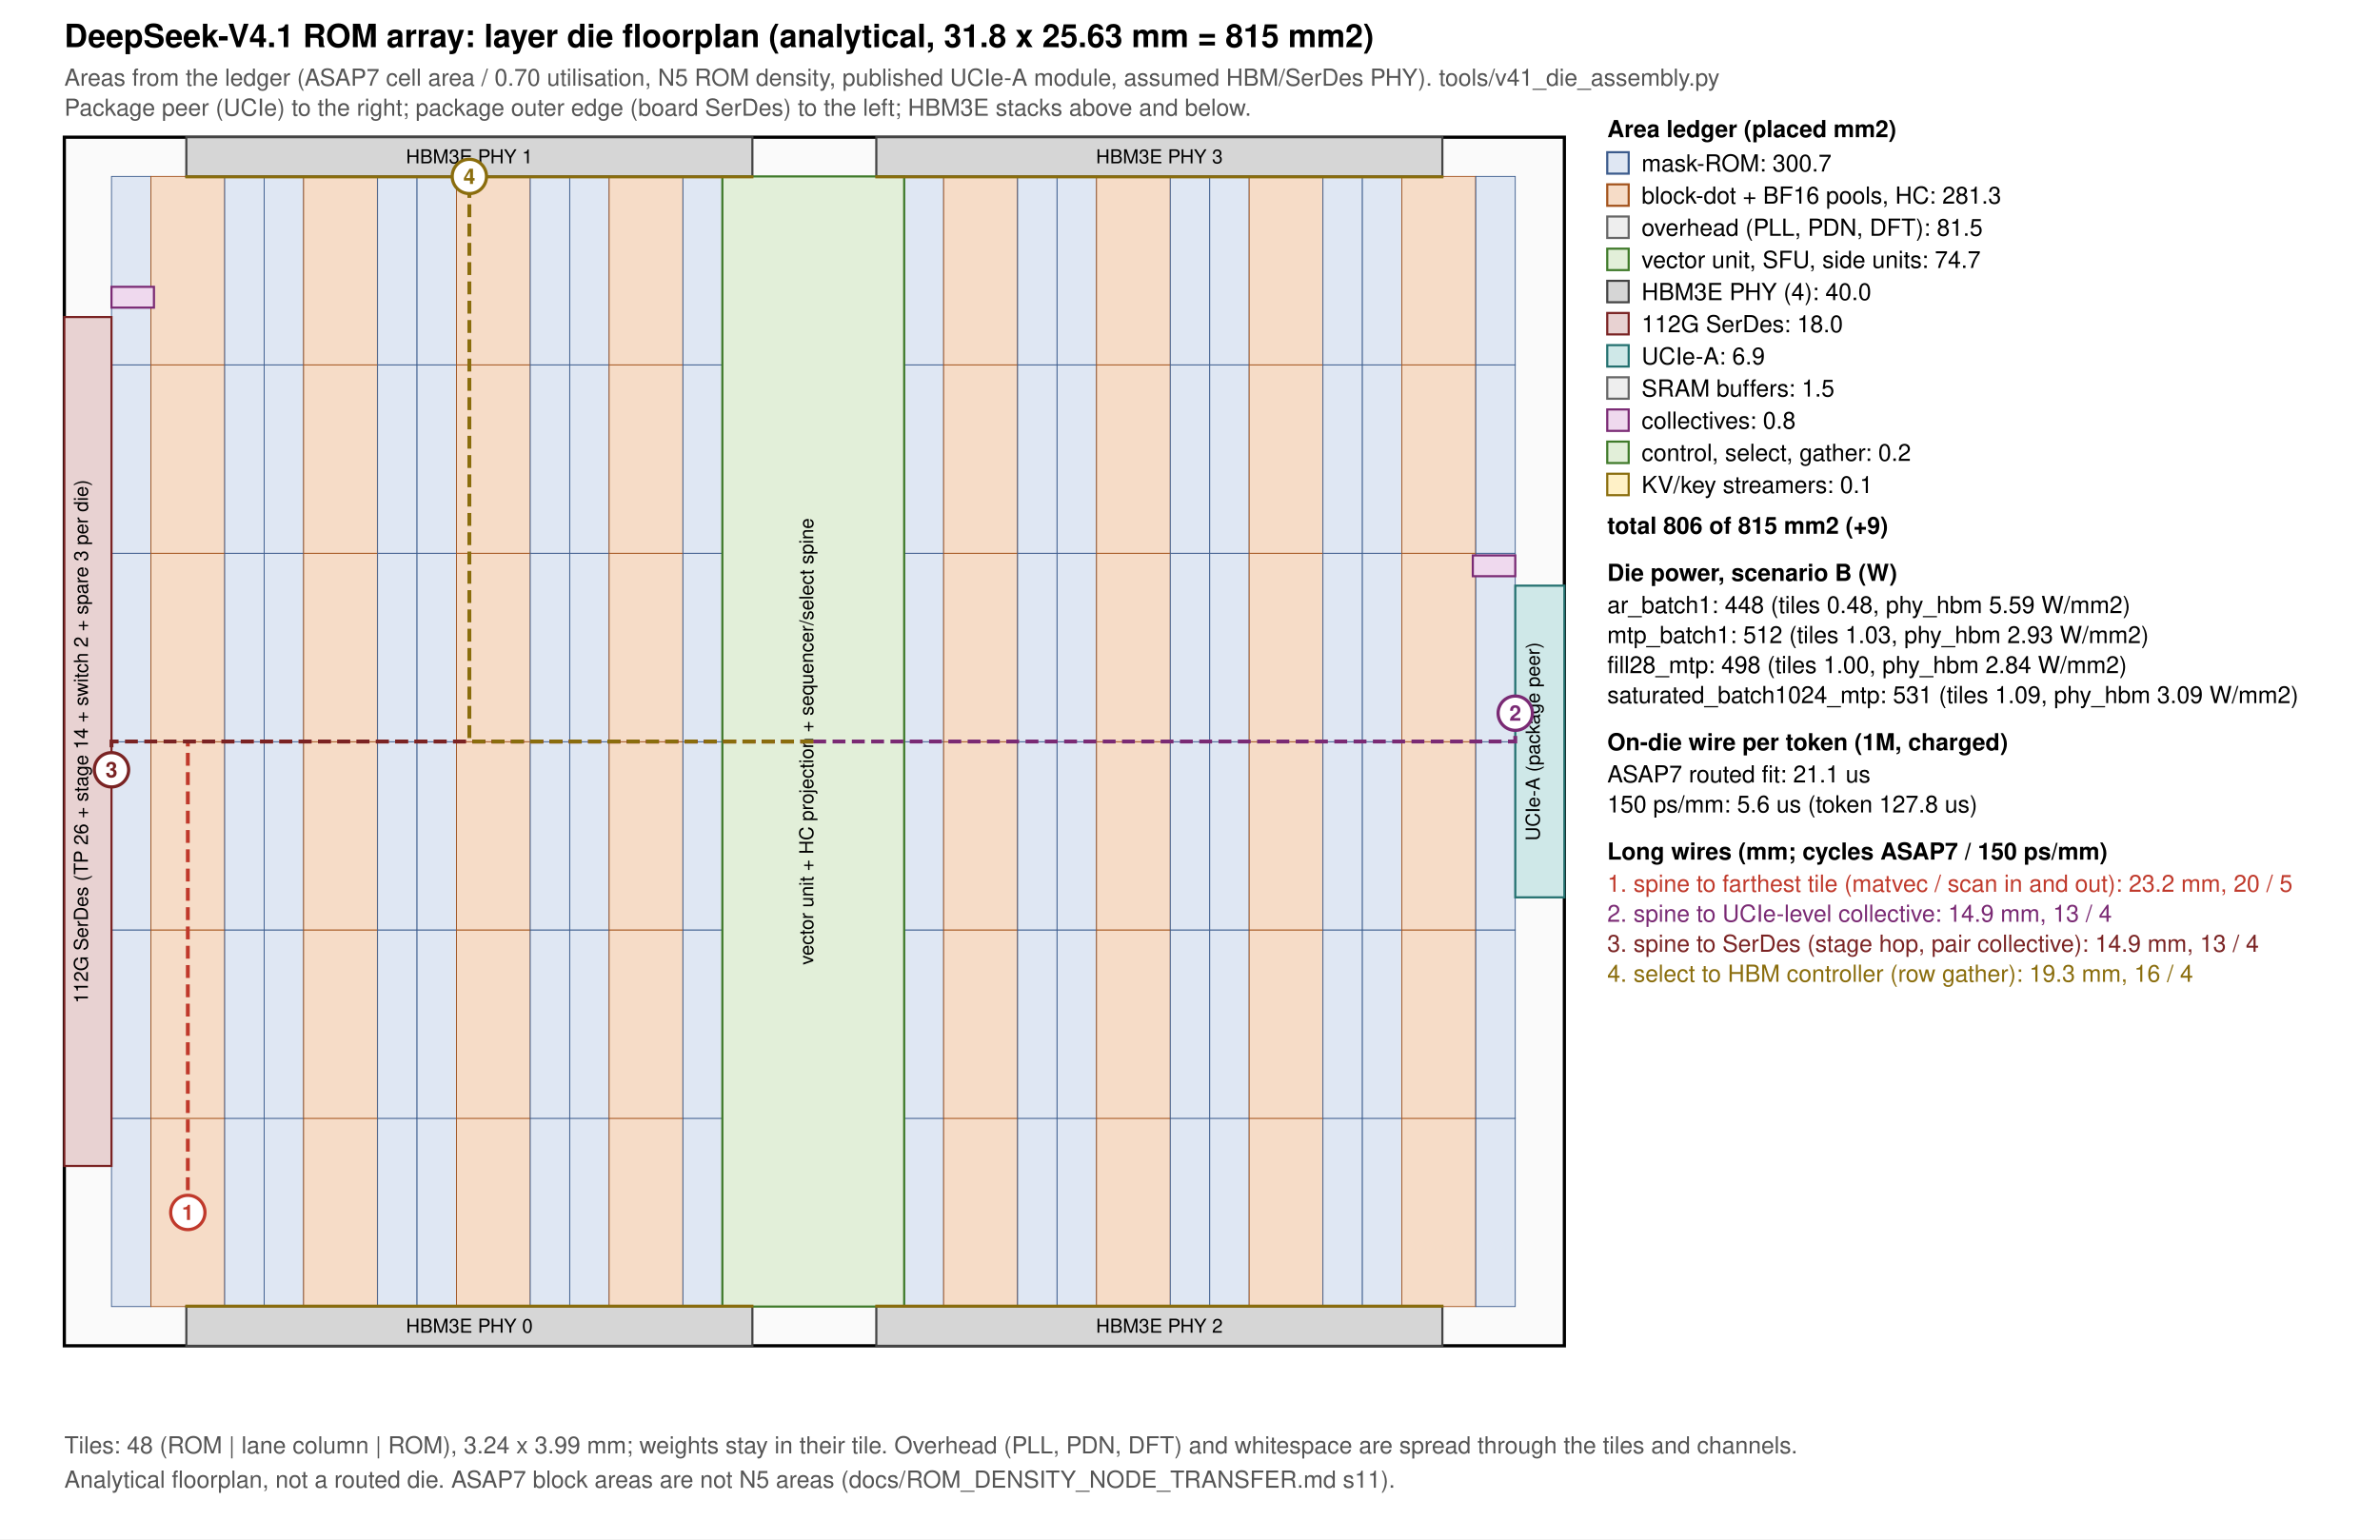
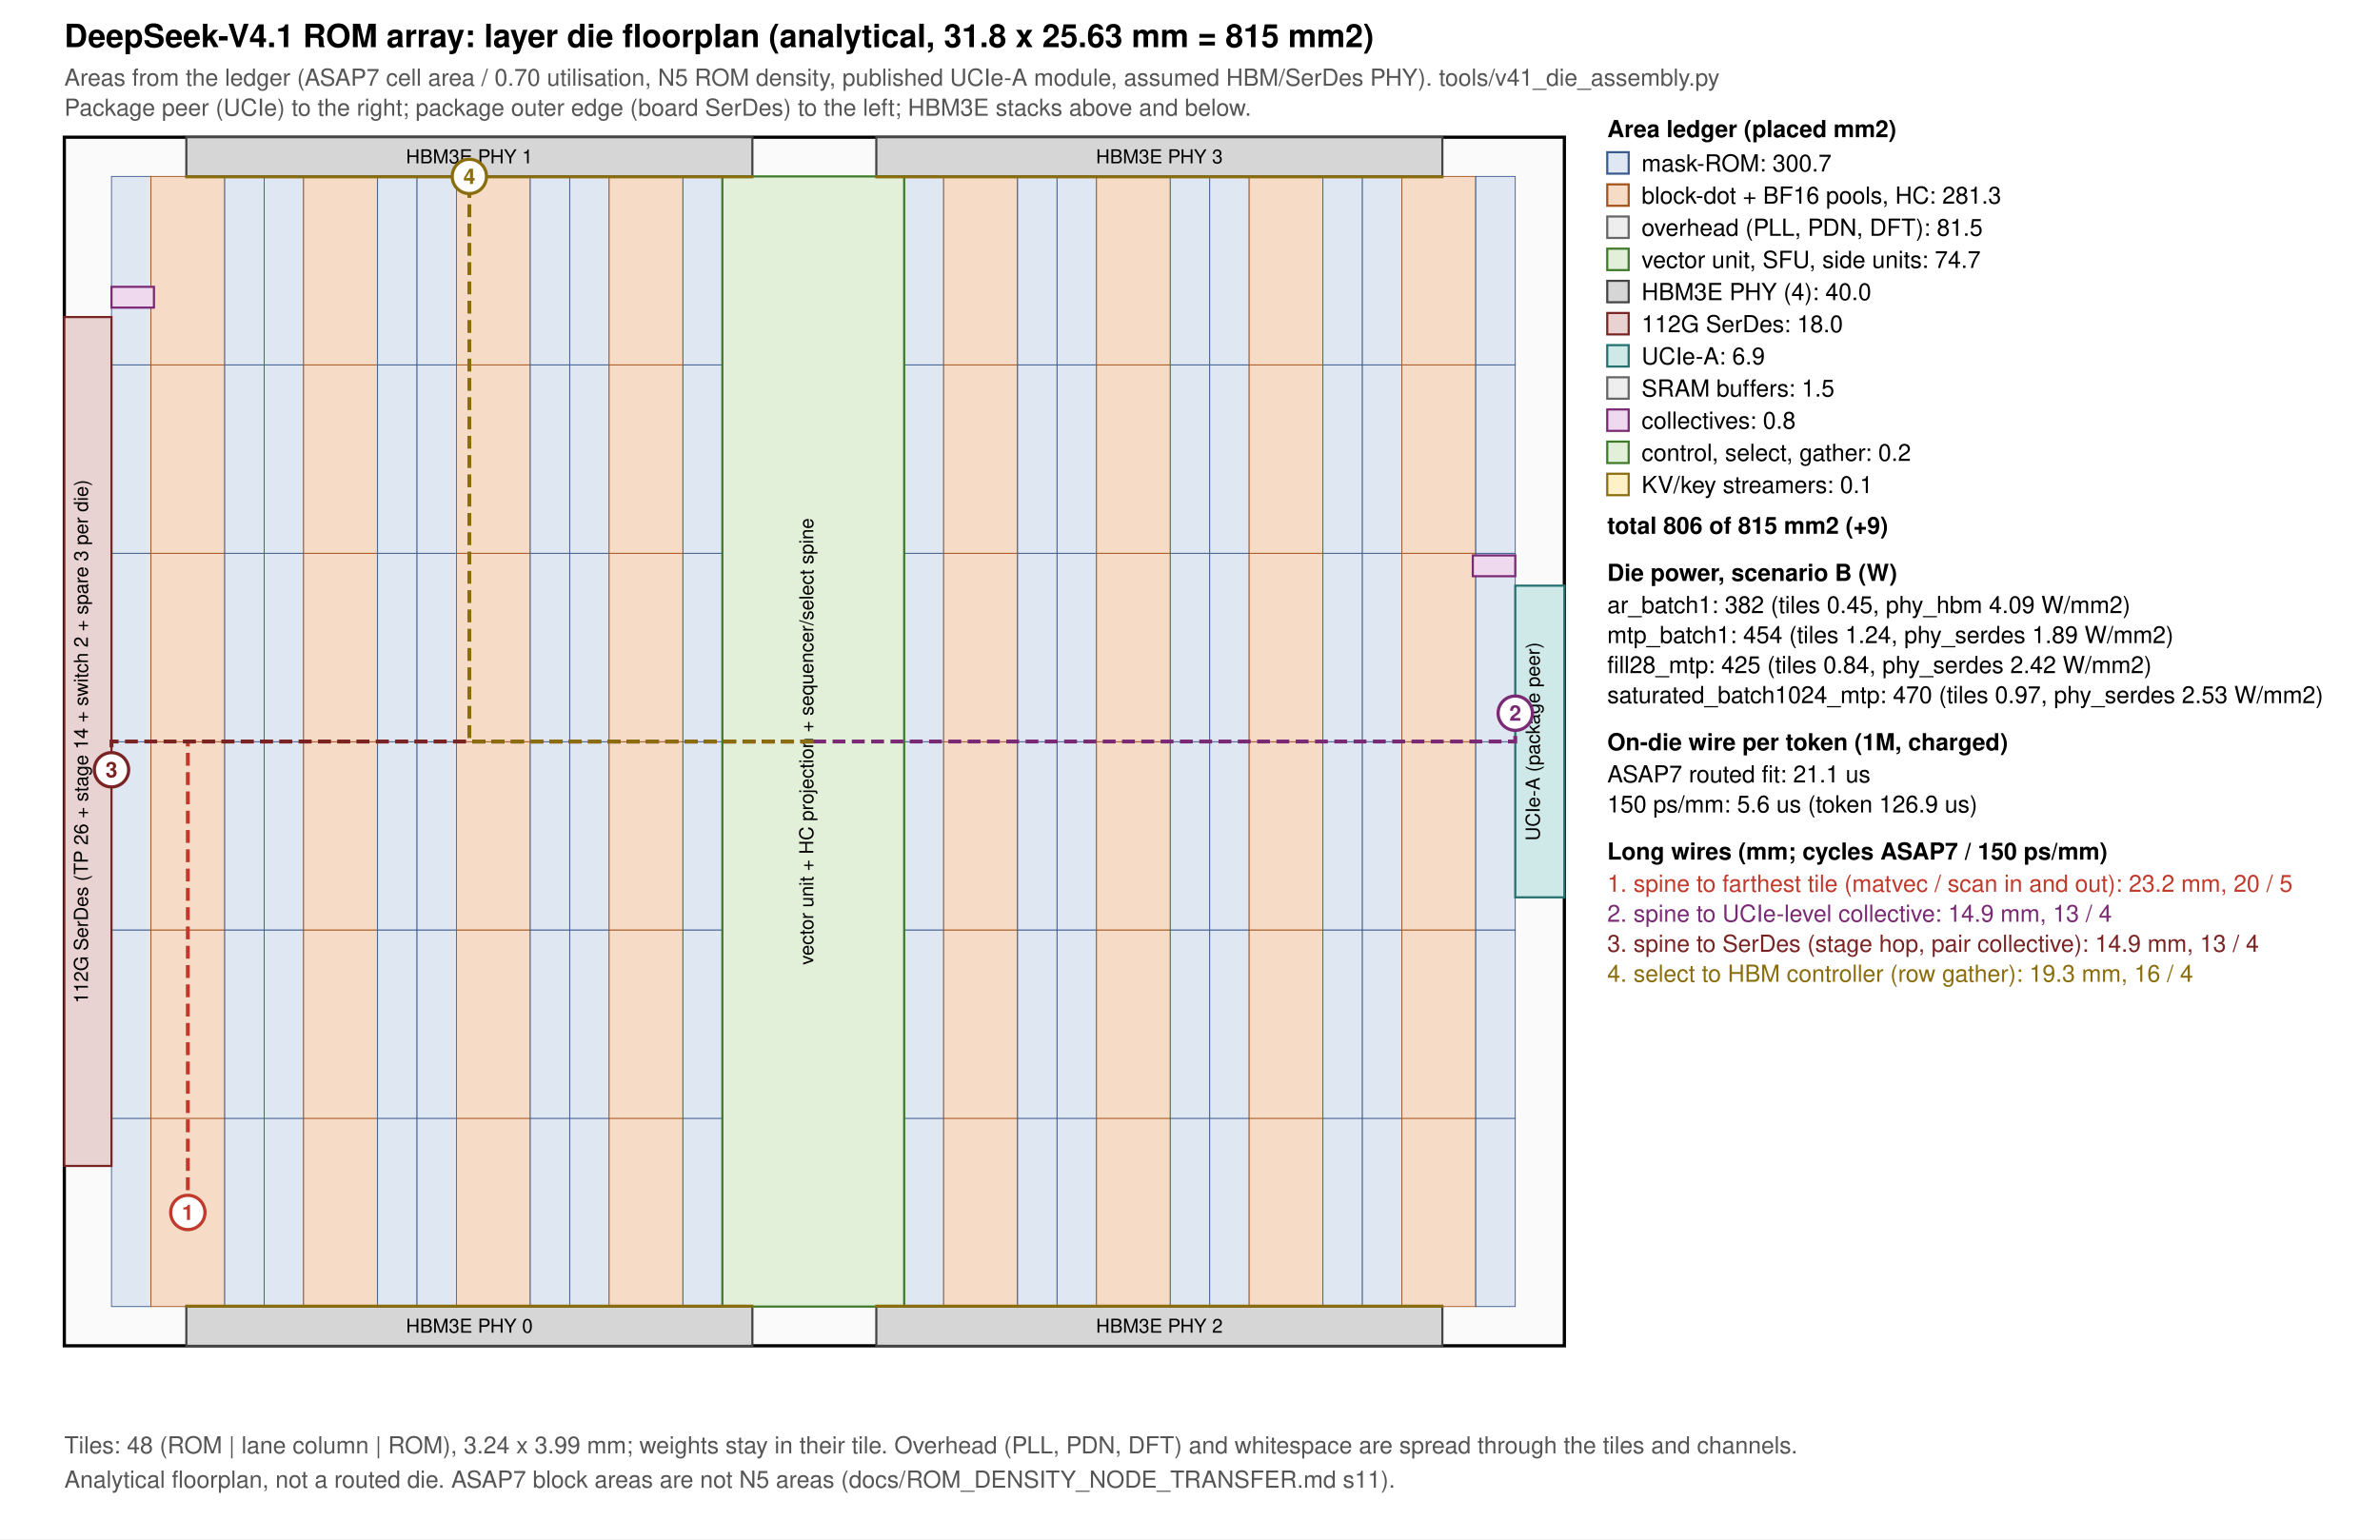
<svg xmlns="http://www.w3.org/2000/svg" viewBox="0 0 1110 718" font-family="Helvetica, Arial, sans-serif" font-size="11">
  <rect width="1110" height="718" fill="#ffffff" />
  <text x="30" y="22" font-size="15" font-weight="bold">DeepSeek-V4.1 ROM array: layer die floorplan (analytical, 31.8 x 25.63 mm = 815 mm2)</text>
  <text x="30" y="40" fill="#555">Areas from the ledger (ASAP7 cell area / 0.70 utilisation, N5 ROM density, published UCIe-A module, assumed HBM/SerDes PHY). tools/v41_die_assembly.py</text>
  <text x="30" y="54" fill="#555">Package peer (UCIe) to the right; package outer edge (board SerDes) to the left; HBM3E stacks above and below.</text>
  <rect x="30.0" y="64.0" width="699.6" height="563.8" fill="#fafafa" stroke="#000" stroke-width="1.5" />
  <rect x="52.0" y="521.6" width="18.4" height="87.9" fill="#dfe7f3" stroke="#3b5b8c" stroke-width="0.4" />
  <rect x="70.4" y="521.6" width="34.4" height="87.9" fill="#f6dcc7" stroke="#a3531c" stroke-width="0.4" />
  <rect x="104.8" y="521.6" width="18.4" height="87.9" fill="#dfe7f3" stroke="#3b5b8c" stroke-width="0.4" />
  <rect x="52.0" y="433.8" width="18.4" height="87.9" fill="#dfe7f3" stroke="#3b5b8c" stroke-width="0.4" />
  <rect x="70.4" y="433.8" width="34.4" height="87.9" fill="#f6dcc7" stroke="#a3531c" stroke-width="0.4" />
  <rect x="104.8" y="433.8" width="18.4" height="87.9" fill="#dfe7f3" stroke="#3b5b8c" stroke-width="0.4" />
  <rect x="52.0" y="345.9" width="18.4" height="87.9" fill="#dfe7f3" stroke="#3b5b8c" stroke-width="0.4" />
  <rect x="70.4" y="345.9" width="34.4" height="87.9" fill="#f6dcc7" stroke="#a3531c" stroke-width="0.4" />
  <rect x="104.8" y="345.9" width="18.4" height="87.9" fill="#dfe7f3" stroke="#3b5b8c" stroke-width="0.4" />
  <rect x="52.0" y="258.1" width="18.4" height="87.9" fill="#dfe7f3" stroke="#3b5b8c" stroke-width="0.4" />
  <rect x="70.4" y="258.1" width="34.4" height="87.9" fill="#f6dcc7" stroke="#a3531c" stroke-width="0.4" />
  <rect x="104.8" y="258.1" width="18.4" height="87.9" fill="#dfe7f3" stroke="#3b5b8c" stroke-width="0.4" />
  <rect x="52.0" y="170.2" width="18.4" height="87.9" fill="#dfe7f3" stroke="#3b5b8c" stroke-width="0.4" />
  <rect x="70.4" y="170.2" width="34.4" height="87.9" fill="#f6dcc7" stroke="#a3531c" stroke-width="0.4" />
  <rect x="104.8" y="170.2" width="18.4" height="87.9" fill="#dfe7f3" stroke="#3b5b8c" stroke-width="0.4" />
  <rect x="52.0" y="82.3" width="18.4" height="87.9" fill="#dfe7f3" stroke="#3b5b8c" stroke-width="0.4" />
  <rect x="70.4" y="82.3" width="34.4" height="87.9" fill="#f6dcc7" stroke="#a3531c" stroke-width="0.4" />
  <rect x="104.8" y="82.3" width="18.4" height="87.9" fill="#dfe7f3" stroke="#3b5b8c" stroke-width="0.4" />
  <rect x="123.2" y="521.6" width="18.4" height="87.9" fill="#dfe7f3" stroke="#3b5b8c" stroke-width="0.4" />
  <rect x="141.6" y="521.6" width="34.4" height="87.9" fill="#f6dcc7" stroke="#a3531c" stroke-width="0.4" />
  <rect x="176.1" y="521.6" width="18.4" height="87.9" fill="#dfe7f3" stroke="#3b5b8c" stroke-width="0.4" />
  <rect x="123.2" y="433.8" width="18.4" height="87.9" fill="#dfe7f3" stroke="#3b5b8c" stroke-width="0.4" />
  <rect x="141.6" y="433.8" width="34.4" height="87.9" fill="#f6dcc7" stroke="#a3531c" stroke-width="0.4" />
  <rect x="176.1" y="433.8" width="18.4" height="87.9" fill="#dfe7f3" stroke="#3b5b8c" stroke-width="0.4" />
  <rect x="123.2" y="345.9" width="18.4" height="87.9" fill="#dfe7f3" stroke="#3b5b8c" stroke-width="0.4" />
  <rect x="141.6" y="345.9" width="34.4" height="87.9" fill="#f6dcc7" stroke="#a3531c" stroke-width="0.4" />
  <rect x="176.1" y="345.9" width="18.4" height="87.9" fill="#dfe7f3" stroke="#3b5b8c" stroke-width="0.4" />
  <rect x="123.2" y="258.1" width="18.4" height="87.9" fill="#dfe7f3" stroke="#3b5b8c" stroke-width="0.4" />
  <rect x="141.6" y="258.1" width="34.4" height="87.9" fill="#f6dcc7" stroke="#a3531c" stroke-width="0.4" />
  <rect x="176.1" y="258.1" width="18.4" height="87.9" fill="#dfe7f3" stroke="#3b5b8c" stroke-width="0.4" />
  <rect x="123.2" y="170.2" width="18.4" height="87.9" fill="#dfe7f3" stroke="#3b5b8c" stroke-width="0.4" />
  <rect x="141.6" y="170.2" width="34.4" height="87.9" fill="#f6dcc7" stroke="#a3531c" stroke-width="0.4" />
  <rect x="176.1" y="170.2" width="18.4" height="87.9" fill="#dfe7f3" stroke="#3b5b8c" stroke-width="0.4" />
  <rect x="123.2" y="82.3" width="18.4" height="87.9" fill="#dfe7f3" stroke="#3b5b8c" stroke-width="0.4" />
  <rect x="141.6" y="82.3" width="34.4" height="87.9" fill="#f6dcc7" stroke="#a3531c" stroke-width="0.4" />
  <rect x="176.1" y="82.3" width="18.4" height="87.9" fill="#dfe7f3" stroke="#3b5b8c" stroke-width="0.4" />
  <rect x="194.5" y="521.6" width="18.4" height="87.9" fill="#dfe7f3" stroke="#3b5b8c" stroke-width="0.4" />
  <rect x="212.9" y="521.6" width="34.4" height="87.9" fill="#f6dcc7" stroke="#a3531c" stroke-width="0.4" />
  <rect x="247.3" y="521.6" width="18.4" height="87.9" fill="#dfe7f3" stroke="#3b5b8c" stroke-width="0.4" />
  <rect x="194.5" y="433.8" width="18.4" height="87.9" fill="#dfe7f3" stroke="#3b5b8c" stroke-width="0.4" />
  <rect x="212.9" y="433.8" width="34.4" height="87.9" fill="#f6dcc7" stroke="#a3531c" stroke-width="0.4" />
  <rect x="247.3" y="433.8" width="18.4" height="87.9" fill="#dfe7f3" stroke="#3b5b8c" stroke-width="0.4" />
  <rect x="194.5" y="345.9" width="18.4" height="87.9" fill="#dfe7f3" stroke="#3b5b8c" stroke-width="0.4" />
  <rect x="212.9" y="345.9" width="34.4" height="87.9" fill="#f6dcc7" stroke="#a3531c" stroke-width="0.4" />
  <rect x="247.3" y="345.9" width="18.4" height="87.9" fill="#dfe7f3" stroke="#3b5b8c" stroke-width="0.4" />
  <rect x="194.5" y="258.1" width="18.4" height="87.9" fill="#dfe7f3" stroke="#3b5b8c" stroke-width="0.4" />
  <rect x="212.9" y="258.1" width="34.4" height="87.9" fill="#f6dcc7" stroke="#a3531c" stroke-width="0.4" />
  <rect x="247.3" y="258.1" width="18.4" height="87.9" fill="#dfe7f3" stroke="#3b5b8c" stroke-width="0.4" />
  <rect x="194.5" y="170.2" width="18.4" height="87.9" fill="#dfe7f3" stroke="#3b5b8c" stroke-width="0.4" />
  <rect x="212.9" y="170.2" width="34.4" height="87.9" fill="#f6dcc7" stroke="#a3531c" stroke-width="0.4" />
  <rect x="247.3" y="170.2" width="18.4" height="87.9" fill="#dfe7f3" stroke="#3b5b8c" stroke-width="0.4" />
  <rect x="194.5" y="82.3" width="18.4" height="87.9" fill="#dfe7f3" stroke="#3b5b8c" stroke-width="0.4" />
  <rect x="212.9" y="82.3" width="34.4" height="87.9" fill="#f6dcc7" stroke="#a3531c" stroke-width="0.4" />
  <rect x="247.3" y="82.3" width="18.4" height="87.9" fill="#dfe7f3" stroke="#3b5b8c" stroke-width="0.4" />
  <rect x="265.7" y="521.6" width="18.4" height="87.9" fill="#dfe7f3" stroke="#3b5b8c" stroke-width="0.4" />
  <rect x="284.1" y="521.6" width="34.4" height="87.9" fill="#f6dcc7" stroke="#a3531c" stroke-width="0.4" />
  <rect x="318.5" y="521.6" width="18.4" height="87.9" fill="#dfe7f3" stroke="#3b5b8c" stroke-width="0.4" />
  <rect x="265.7" y="433.8" width="18.4" height="87.9" fill="#dfe7f3" stroke="#3b5b8c" stroke-width="0.4" />
  <rect x="284.1" y="433.8" width="34.4" height="87.9" fill="#f6dcc7" stroke="#a3531c" stroke-width="0.4" />
  <rect x="318.5" y="433.8" width="18.4" height="87.9" fill="#dfe7f3" stroke="#3b5b8c" stroke-width="0.4" />
  <rect x="265.7" y="345.9" width="18.4" height="87.9" fill="#dfe7f3" stroke="#3b5b8c" stroke-width="0.4" />
  <rect x="284.1" y="345.9" width="34.4" height="87.9" fill="#f6dcc7" stroke="#a3531c" stroke-width="0.4" />
  <rect x="318.5" y="345.9" width="18.4" height="87.9" fill="#dfe7f3" stroke="#3b5b8c" stroke-width="0.4" />
  <rect x="265.7" y="258.1" width="18.4" height="87.9" fill="#dfe7f3" stroke="#3b5b8c" stroke-width="0.4" />
  <rect x="284.1" y="258.1" width="34.4" height="87.9" fill="#f6dcc7" stroke="#a3531c" stroke-width="0.4" />
  <rect x="318.5" y="258.1" width="18.4" height="87.9" fill="#dfe7f3" stroke="#3b5b8c" stroke-width="0.4" />
  <rect x="265.7" y="170.2" width="18.4" height="87.9" fill="#dfe7f3" stroke="#3b5b8c" stroke-width="0.4" />
  <rect x="284.1" y="170.2" width="34.4" height="87.9" fill="#f6dcc7" stroke="#a3531c" stroke-width="0.4" />
  <rect x="318.5" y="170.2" width="18.4" height="87.9" fill="#dfe7f3" stroke="#3b5b8c" stroke-width="0.4" />
  <rect x="265.7" y="82.3" width="18.4" height="87.9" fill="#dfe7f3" stroke="#3b5b8c" stroke-width="0.4" />
  <rect x="284.1" y="82.3" width="34.4" height="87.9" fill="#f6dcc7" stroke="#a3531c" stroke-width="0.4" />
  <rect x="318.5" y="82.3" width="18.4" height="87.9" fill="#dfe7f3" stroke="#3b5b8c" stroke-width="0.4" />
  <rect x="421.7" y="521.6" width="18.4" height="87.9" fill="#dfe7f3" stroke="#3b5b8c" stroke-width="0.4" />
  <rect x="440.1" y="521.6" width="34.4" height="87.9" fill="#f6dcc7" stroke="#a3531c" stroke-width="0.4" />
  <rect x="474.6" y="521.6" width="18.4" height="87.9" fill="#dfe7f3" stroke="#3b5b8c" stroke-width="0.4" />
  <rect x="421.7" y="433.8" width="18.4" height="87.9" fill="#dfe7f3" stroke="#3b5b8c" stroke-width="0.4" />
  <rect x="440.1" y="433.8" width="34.4" height="87.9" fill="#f6dcc7" stroke="#a3531c" stroke-width="0.4" />
  <rect x="474.6" y="433.8" width="18.4" height="87.9" fill="#dfe7f3" stroke="#3b5b8c" stroke-width="0.4" />
  <rect x="421.7" y="345.9" width="18.4" height="87.9" fill="#dfe7f3" stroke="#3b5b8c" stroke-width="0.4" />
  <rect x="440.1" y="345.9" width="34.4" height="87.9" fill="#f6dcc7" stroke="#a3531c" stroke-width="0.4" />
  <rect x="474.6" y="345.9" width="18.4" height="87.9" fill="#dfe7f3" stroke="#3b5b8c" stroke-width="0.4" />
  <rect x="421.7" y="258.1" width="18.4" height="87.9" fill="#dfe7f3" stroke="#3b5b8c" stroke-width="0.4" />
  <rect x="440.1" y="258.1" width="34.4" height="87.9" fill="#f6dcc7" stroke="#a3531c" stroke-width="0.4" />
  <rect x="474.6" y="258.1" width="18.4" height="87.9" fill="#dfe7f3" stroke="#3b5b8c" stroke-width="0.4" />
  <rect x="421.7" y="170.2" width="18.4" height="87.9" fill="#dfe7f3" stroke="#3b5b8c" stroke-width="0.4" />
  <rect x="440.1" y="170.2" width="34.4" height="87.9" fill="#f6dcc7" stroke="#a3531c" stroke-width="0.4" />
  <rect x="474.6" y="170.2" width="18.4" height="87.9" fill="#dfe7f3" stroke="#3b5b8c" stroke-width="0.4" />
  <rect x="421.7" y="82.3" width="18.4" height="87.9" fill="#dfe7f3" stroke="#3b5b8c" stroke-width="0.4" />
  <rect x="440.1" y="82.3" width="34.4" height="87.9" fill="#f6dcc7" stroke="#a3531c" stroke-width="0.4" />
  <rect x="474.6" y="82.3" width="18.4" height="87.9" fill="#dfe7f3" stroke="#3b5b8c" stroke-width="0.4" />
  <rect x="493.0" y="521.6" width="18.4" height="87.9" fill="#dfe7f3" stroke="#3b5b8c" stroke-width="0.4" />
  <rect x="511.4" y="521.6" width="34.4" height="87.9" fill="#f6dcc7" stroke="#a3531c" stroke-width="0.4" />
  <rect x="545.8" y="521.6" width="18.4" height="87.9" fill="#dfe7f3" stroke="#3b5b8c" stroke-width="0.4" />
  <rect x="493.0" y="433.8" width="18.4" height="87.9" fill="#dfe7f3" stroke="#3b5b8c" stroke-width="0.4" />
  <rect x="511.4" y="433.8" width="34.4" height="87.9" fill="#f6dcc7" stroke="#a3531c" stroke-width="0.4" />
  <rect x="545.8" y="433.8" width="18.4" height="87.9" fill="#dfe7f3" stroke="#3b5b8c" stroke-width="0.4" />
  <rect x="493.0" y="345.9" width="18.4" height="87.9" fill="#dfe7f3" stroke="#3b5b8c" stroke-width="0.4" />
  <rect x="511.4" y="345.9" width="34.4" height="87.9" fill="#f6dcc7" stroke="#a3531c" stroke-width="0.4" />
  <rect x="545.8" y="345.9" width="18.4" height="87.9" fill="#dfe7f3" stroke="#3b5b8c" stroke-width="0.4" />
  <rect x="493.0" y="258.1" width="18.4" height="87.9" fill="#dfe7f3" stroke="#3b5b8c" stroke-width="0.4" />
  <rect x="511.4" y="258.1" width="34.4" height="87.9" fill="#f6dcc7" stroke="#a3531c" stroke-width="0.4" />
  <rect x="545.8" y="258.1" width="18.4" height="87.9" fill="#dfe7f3" stroke="#3b5b8c" stroke-width="0.4" />
  <rect x="493.0" y="170.2" width="18.4" height="87.9" fill="#dfe7f3" stroke="#3b5b8c" stroke-width="0.4" />
  <rect x="511.4" y="170.2" width="34.4" height="87.9" fill="#f6dcc7" stroke="#a3531c" stroke-width="0.4" />
  <rect x="545.8" y="170.2" width="18.4" height="87.9" fill="#dfe7f3" stroke="#3b5b8c" stroke-width="0.4" />
  <rect x="493.0" y="82.3" width="18.4" height="87.9" fill="#dfe7f3" stroke="#3b5b8c" stroke-width="0.4" />
  <rect x="511.4" y="82.3" width="34.4" height="87.9" fill="#f6dcc7" stroke="#a3531c" stroke-width="0.4" />
  <rect x="545.8" y="82.3" width="18.4" height="87.9" fill="#dfe7f3" stroke="#3b5b8c" stroke-width="0.4" />
  <rect x="564.2" y="521.6" width="18.4" height="87.9" fill="#dfe7f3" stroke="#3b5b8c" stroke-width="0.4" />
  <rect x="582.6" y="521.6" width="34.4" height="87.9" fill="#f6dcc7" stroke="#a3531c" stroke-width="0.4" />
  <rect x="617.0" y="521.6" width="18.4" height="87.9" fill="#dfe7f3" stroke="#3b5b8c" stroke-width="0.4" />
  <rect x="564.2" y="433.8" width="18.4" height="87.9" fill="#dfe7f3" stroke="#3b5b8c" stroke-width="0.4" />
  <rect x="582.6" y="433.8" width="34.4" height="87.9" fill="#f6dcc7" stroke="#a3531c" stroke-width="0.4" />
  <rect x="617.0" y="433.8" width="18.4" height="87.9" fill="#dfe7f3" stroke="#3b5b8c" stroke-width="0.4" />
  <rect x="564.2" y="345.9" width="18.4" height="87.9" fill="#dfe7f3" stroke="#3b5b8c" stroke-width="0.4" />
  <rect x="582.6" y="345.9" width="34.4" height="87.9" fill="#f6dcc7" stroke="#a3531c" stroke-width="0.4" />
  <rect x="617.0" y="345.9" width="18.4" height="87.9" fill="#dfe7f3" stroke="#3b5b8c" stroke-width="0.4" />
  <rect x="564.2" y="258.1" width="18.4" height="87.9" fill="#dfe7f3" stroke="#3b5b8c" stroke-width="0.4" />
  <rect x="582.6" y="258.1" width="34.4" height="87.9" fill="#f6dcc7" stroke="#a3531c" stroke-width="0.4" />
  <rect x="617.0" y="258.1" width="18.4" height="87.9" fill="#dfe7f3" stroke="#3b5b8c" stroke-width="0.4" />
  <rect x="564.2" y="170.2" width="18.4" height="87.9" fill="#dfe7f3" stroke="#3b5b8c" stroke-width="0.4" />
  <rect x="582.6" y="170.2" width="34.4" height="87.9" fill="#f6dcc7" stroke="#a3531c" stroke-width="0.4" />
  <rect x="617.0" y="170.2" width="18.4" height="87.9" fill="#dfe7f3" stroke="#3b5b8c" stroke-width="0.4" />
  <rect x="564.2" y="82.3" width="18.4" height="87.9" fill="#dfe7f3" stroke="#3b5b8c" stroke-width="0.4" />
  <rect x="582.6" y="82.3" width="34.4" height="87.9" fill="#f6dcc7" stroke="#a3531c" stroke-width="0.4" />
  <rect x="617.0" y="82.3" width="18.4" height="87.9" fill="#dfe7f3" stroke="#3b5b8c" stroke-width="0.4" />
  <rect x="635.4" y="521.6" width="18.4" height="87.9" fill="#dfe7f3" stroke="#3b5b8c" stroke-width="0.4" />
  <rect x="653.8" y="521.6" width="34.4" height="87.9" fill="#f6dcc7" stroke="#a3531c" stroke-width="0.4" />
  <rect x="688.3" y="521.6" width="18.4" height="87.9" fill="#dfe7f3" stroke="#3b5b8c" stroke-width="0.4" />
  <rect x="635.4" y="433.8" width="18.4" height="87.9" fill="#dfe7f3" stroke="#3b5b8c" stroke-width="0.4" />
  <rect x="653.8" y="433.8" width="34.4" height="87.9" fill="#f6dcc7" stroke="#a3531c" stroke-width="0.4" />
  <rect x="688.3" y="433.8" width="18.4" height="87.9" fill="#dfe7f3" stroke="#3b5b8c" stroke-width="0.4" />
  <rect x="635.4" y="345.9" width="18.4" height="87.9" fill="#dfe7f3" stroke="#3b5b8c" stroke-width="0.4" />
  <rect x="653.8" y="345.9" width="34.4" height="87.9" fill="#f6dcc7" stroke="#a3531c" stroke-width="0.4" />
  <rect x="688.3" y="345.9" width="18.4" height="87.9" fill="#dfe7f3" stroke="#3b5b8c" stroke-width="0.4" />
  <rect x="635.4" y="258.1" width="18.4" height="87.9" fill="#dfe7f3" stroke="#3b5b8c" stroke-width="0.4" />
  <rect x="653.8" y="258.1" width="34.4" height="87.9" fill="#f6dcc7" stroke="#a3531c" stroke-width="0.4" />
  <rect x="688.3" y="258.1" width="18.4" height="87.9" fill="#dfe7f3" stroke="#3b5b8c" stroke-width="0.4" />
  <rect x="635.4" y="170.2" width="18.4" height="87.9" fill="#dfe7f3" stroke="#3b5b8c" stroke-width="0.4" />
  <rect x="653.8" y="170.2" width="34.4" height="87.9" fill="#f6dcc7" stroke="#a3531c" stroke-width="0.4" />
  <rect x="688.3" y="170.2" width="18.4" height="87.9" fill="#dfe7f3" stroke="#3b5b8c" stroke-width="0.4" />
  <rect x="635.4" y="82.3" width="18.4" height="87.9" fill="#dfe7f3" stroke="#3b5b8c" stroke-width="0.4" />
  <rect x="653.8" y="82.3" width="34.4" height="87.9" fill="#f6dcc7" stroke="#a3531c" stroke-width="0.4" />
  <rect x="688.3" y="82.3" width="18.4" height="87.9" fill="#dfe7f3" stroke="#3b5b8c" stroke-width="0.4" />
  <rect x="86.9" y="609.5" width="264.0" height="18.3" fill="#d6d6d6" stroke="#444444" stroke-width="1" />
  <text x="218.9" y="621.7" text-anchor="middle" font-size="9">HBM3E PHY 0</text>
  <rect x="86.9" y="64.0" width="264.0" height="18.3" fill="#d6d6d6" stroke="#444444" stroke-width="1" />
  <text x="218.9" y="76.2" text-anchor="middle" font-size="9">HBM3E PHY 1</text>
  <rect x="408.7" y="609.5" width="264.0" height="18.3" fill="#d6d6d6" stroke="#444444" stroke-width="1" />
  <text x="540.7" y="621.7" text-anchor="middle" font-size="9">HBM3E PHY 2</text>
  <rect x="408.7" y="64.0" width="264.0" height="18.3" fill="#d6d6d6" stroke="#444444" stroke-width="1" />
  <text x="540.7" y="76.2" text-anchor="middle" font-size="9">HBM3E PHY 3</text>
  <rect x="706.7" y="273.2" width="22.9" height="145.4" fill="#cfe8e8" stroke="#23706f" stroke-width="1" />
  <text x="718.1" y="345.9" text-anchor="middle" font-size="9" transform="rotate(-90 718.1 345.9)">UCIe-A (package peer)</text>
  <rect x="30.0" y="147.9" width="22.0" height="396.0" fill="#e8d2d2" stroke="#7a2323" stroke-width="1" />
  <text x="41.0" y="345.9" text-anchor="middle" font-size="9" transform="rotate(-90 41.0 345.9)">112G SerDes (TP 26 + stage 14 + switch 2 + spare 3 per die)</text>
  <rect x="336.9" y="82.3" width="84.8" height="527.2" fill="#e2efd9" stroke="#3f7a2a" stroke-width="1" />
  <text x="379.3" y="345.9" text-anchor="middle" font-size="9" transform="rotate(-90 379.3 345.9)">vector unit + HC projection + sequencer/select spine</text>
  <rect x="686.9" y="259.1" width="19.8" height="9.7" fill="#efd9ee" stroke="#7a2a74" stroke-width="1" />
  <rect x="52.0" y="133.8" width="19.8" height="9.7" fill="#efd9ee" stroke="#7a2a74" stroke-width="1" />
  <rect x="86.9" y="609.1" width="264.0" height="0.4" fill="#fff1c7" stroke="#8a6d0d" stroke-width="1" />
  <rect x="86.9" y="82.3" width="264.0" height="0.4" fill="#fff1c7" stroke="#8a6d0d" stroke-width="1" />
  <rect x="408.7" y="609.1" width="264.0" height="0.4" fill="#fff1c7" stroke="#8a6d0d" stroke-width="1" />
  <rect x="408.7" y="82.3" width="264.0" height="0.4" fill="#fff1c7" stroke="#8a6d0d" stroke-width="1" />
  <polyline points="379.3,345.9 87.6,345.9 87.6,565.6" fill="none" stroke="#c0392b" stroke-width="1.8" stroke-dasharray="6,3" />
  <circle cx="87.6" cy="565.6" r="8" fill="#ffffff" stroke="#c0392b" stroke-width="1.5" />
  <text x="87.6" y="569.1" text-anchor="middle" font-size="10" font-weight="bold" fill="#c0392b">1</text>
  <polyline points="379.3,345.9 706.7,345.9 706.7,332.7" fill="none" stroke="#7a2a74" stroke-width="1.8" stroke-dasharray="6,3" />
  <circle cx="706.7" cy="332.7" r="8" fill="#ffffff" stroke="#7a2a74" stroke-width="1.5" />
  <text x="706.7" y="336.2" text-anchor="middle" font-size="10" font-weight="bold" fill="#7a2a74">2</text>
  <polyline points="379.3,345.9 52.0,345.9 52.0,359.1" fill="none" stroke="#7a2323" stroke-width="1.8" stroke-dasharray="6,3" />
  <circle cx="52.0" cy="359.1" r="8" fill="#ffffff" stroke="#7a2323" stroke-width="1.5" />
  <text x="52.0" y="362.6" text-anchor="middle" font-size="10" font-weight="bold" fill="#7a2323">3</text>
  <polyline points="379.3,345.9 218.9,345.9 218.9,82.3" fill="none" stroke="#8a6d0d" stroke-width="1.8" stroke-dasharray="6,3" />
  <circle cx="218.9" cy="82.3" r="8" fill="#ffffff" stroke="#8a6d0d" stroke-width="1.5" />
  <text x="218.9" y="85.8" text-anchor="middle" font-size="10" font-weight="bold" fill="#8a6d0d">4</text>
  <text x="749.6" y="64" font-weight="bold">Area ledger (placed mm2)</text>
  <rect x="749.6" y="71" width="10" height="10" fill="#dfe7f3" stroke="#3b5b8c" />
  <text x="765.6" y="80">mask-ROM: 300.7</text>
  <rect x="749.6" y="86" width="10" height="10" fill="#f6dcc7" stroke="#a3531c" />
  <text x="765.6" y="95">block-dot + BF16 pools, HC: 281.3</text>
  <rect x="749.6" y="101" width="10" height="10" fill="#eeeeee" stroke="#666666" />
  <text x="765.6" y="110">overhead (PLL, PDN, DFT): 81.5</text>
  <rect x="749.6" y="116" width="10" height="10" fill="#e2efd9" stroke="#3f7a2a" />
  <text x="765.6" y="125">vector unit, SFU, side units: 74.7</text>
  <rect x="749.6" y="131" width="10" height="10" fill="#d6d6d6" stroke="#444444" />
  <text x="765.6" y="140">HBM3E PHY (4): 40.0</text>
  <rect x="749.6" y="146" width="10" height="10" fill="#e8d2d2" stroke="#7a2323" />
  <text x="765.6" y="155">112G SerDes: 18.0</text>
  <rect x="749.6" y="161" width="10" height="10" fill="#cfe8e8" stroke="#23706f" />
  <text x="765.6" y="170">UCIe-A: 6.9</text>
  <rect x="749.6" y="176" width="10" height="10" fill="#eeeeee" stroke="#666666" />
  <text x="765.6" y="185">SRAM buffers: 1.5</text>
  <rect x="749.6" y="191" width="10" height="10" fill="#efd9ee" stroke="#7a2a74" />
  <text x="765.6" y="200">collectives: 0.8</text>
  <rect x="749.6" y="206" width="10" height="10" fill="#e2efd9" stroke="#3f7a2a" />
  <text x="765.6" y="215">control, select, gather: 0.2</text>
  <rect x="749.6" y="221" width="10" height="10" fill="#fff1c7" stroke="#8a6d0d" />
  <text x="765.6" y="230">KV/key streamers: 0.1</text>
  <text x="749.6" y="249" font-weight="bold">total 806 of 815 mm2 (+9)</text>
  <text x="749.6" y="271" font-weight="bold">Die power, scenario B (W)</text>
-   <text x="749.6" y="286">ar_batch1: 448 (tiles 0.48, phy_hbm 5.59 W/mm2)</text>
-   <text x="749.6" y="300">mtp_batch1: 512 (tiles 1.03, phy_hbm 2.93 W/mm2)</text>
-   <text x="749.6" y="314">fill28_mtp: 498 (tiles 1.00, phy_hbm 2.84 W/mm2)</text>
-   <text x="749.6" y="328">saturated_batch1024_mtp: 531 (tiles 1.09, phy_hbm 3.09 W/mm2)</text>
+   <text x="749.6" y="286">ar_batch1: 382 (tiles 0.45, phy_hbm 4.09 W/mm2)</text>
+   <text x="749.6" y="300">mtp_batch1: 454 (tiles 1.24, phy_serdes 1.89 W/mm2)</text>
+   <text x="749.6" y="314">fill28_mtp: 425 (tiles 0.84, phy_serdes 2.42 W/mm2)</text>
+   <text x="749.6" y="328">saturated_batch1024_mtp: 470 (tiles 0.97, phy_serdes 2.53 W/mm2)</text>
  <text x="749.6" y="350" font-weight="bold">On-die wire per token (1M, charged)</text>
  <text x="749.6" y="365">ASAP7 routed fit: 21.1 us</text>
-   <text x="749.6" y="379">150 ps/mm: 5.6 us (token 127.8 us)</text>
+   <text x="749.6" y="379">150 ps/mm: 5.6 us (token 126.9 us)</text>
  <text x="749.6" y="401" font-weight="bold">Long wires (mm; cycles ASAP7 / 150 ps/mm)</text>
  <text x="749.6" y="416" fill="#c0392b">1. spine to farthest tile (matvec / scan in and out): 23.2 mm, 20 / 5</text>
  <text x="749.6" y="430" fill="#7a2a74">2. spine to UCIe-level collective: 14.9 mm, 13 / 4</text>
  <text x="749.6" y="444" fill="#7a2323">3. spine to SerDes (stage hop, pair collective): 14.9 mm, 13 / 4</text>
  <text x="749.6" y="458" fill="#8a6d0d">4. select to HBM controller (row gather): 19.3 mm, 16 / 4</text>
  <text x="30" y="678" fill="#555">Tiles: 48 (ROM | lane column | ROM), 3.24 x 3.99 mm; weights stay in their tile. Overhead (PLL, PDN, DFT) and whitespace are spread through the tiles and channels.</text>
  <text x="30" y="694" fill="#555">Analytical floorplan, not a routed die. ASAP7 block areas are not N5 areas (docs/ROM_DENSITY_NODE_TRANSFER.md s11).</text>
</svg>
